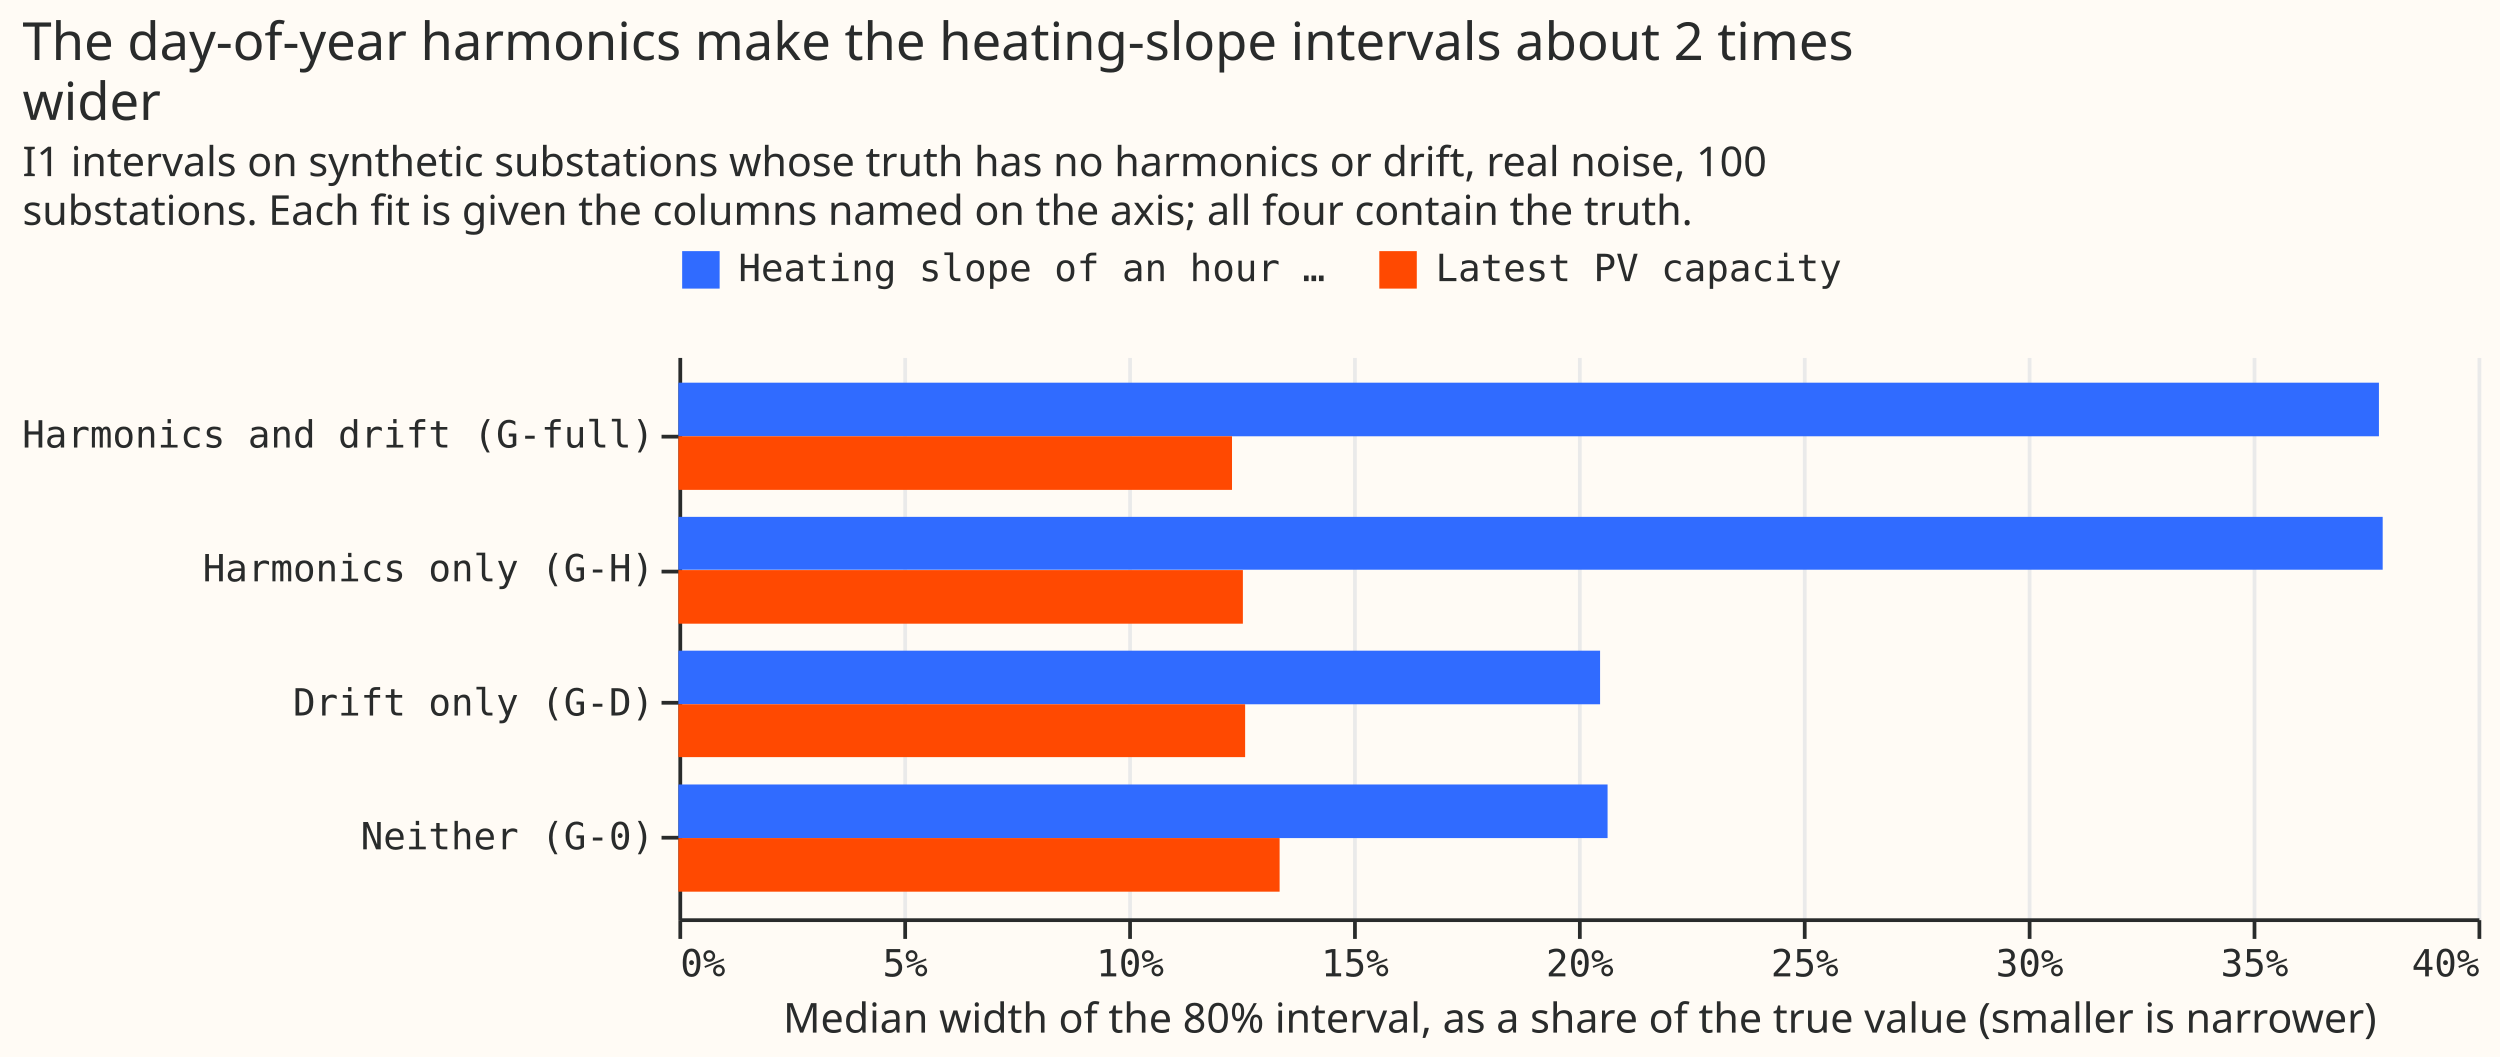
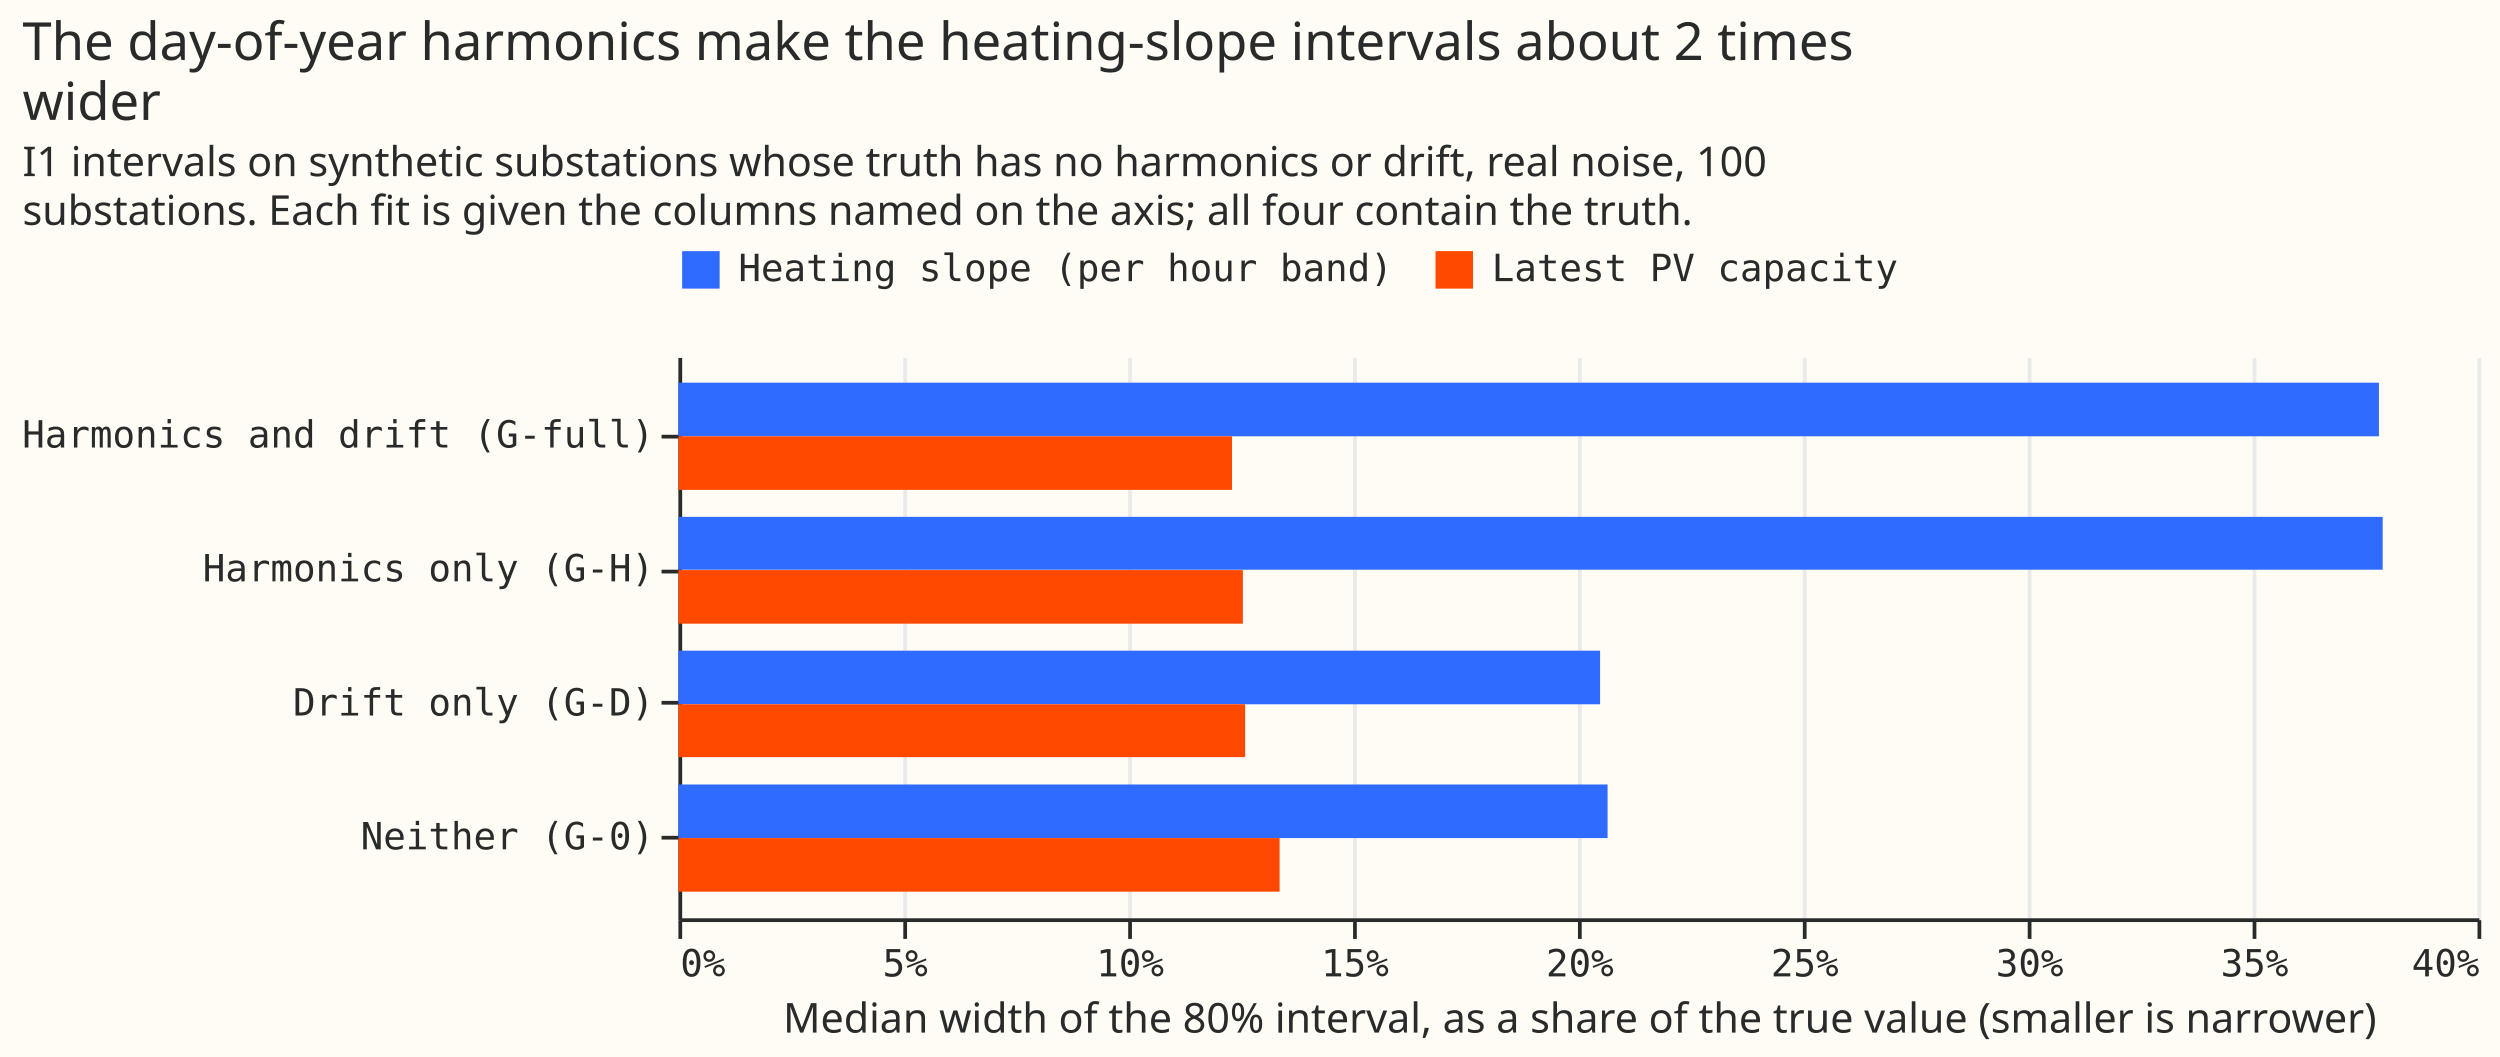
<svg xmlns="http://www.w3.org/2000/svg" width="667" height="282" class="marks" viewBox="0 0 667 282">
  <path fill="#fffbf5" d="M0 0h667v282H0z" />
  <g fill="none" stroke-miterlimit="10" aria-roledescription="group mark container" class="mark-group role-frame root">
    <path fill="#fffbf5" d="M181.5 95.5h480v150h-480Z" aria-hidden="true" class="background" />
    <g aria-hidden="true" class="mark-group role-axis">
      <path stroke="#eaeaea" d="M181.5 245.5v-150m60 150v-150m60 150v-150m60 150v-150m60 150v-150m60 150v-150m60 150v-150m60 150v-150m60 150v-150" class="mark-rule role-axis-grid" pointer-events="none" />
    </g>
    <g aria-label="X-axis titled 'Median width of the 80% interval, as a share of the true value (smaller is narrower)' for a linear scale with values from 0% to 40%" aria-roledescription="axis" class="mark-group role-axis" pointer-events="none">
      <path stroke="#292b2b" d="M181.5 245.5v5m60-5v5m60-5v5m60-5v5m60-5v5m60-5v5m60-5v5m60-5v5m60-5v5" class="mark-rule role-axis-tick" />
      <g fill="#292b2b" class="mark-text role-axis-label" font-family="Matter Semi Mono, Roboto Mono, monospace" font-size="10">
        <text transform="translate(181.5 260.5)">0%</text>
        <text text-anchor="middle" transform="translate(241.5 260.5)">5%</text>
        <text text-anchor="middle" transform="translate(301.5 260.5)">10%</text>
        <text text-anchor="middle" transform="translate(361.5 260.5)">15%</text>
        <text text-anchor="middle" transform="translate(421.5 260.5)">20%</text>
        <text text-anchor="middle" transform="translate(481.5 260.5)">25%</text>
        <text text-anchor="middle" transform="translate(541.5 260.5)">30%</text>
        <text text-anchor="middle" transform="translate(601.5 260.5)">35%</text>
        <text text-anchor="end" transform="translate(661.5 260.5)">40%</text>
      </g>
      <path stroke="#292b2b" d="M181.5 245.5h480" class="mark-rule role-axis-domain" />
      <text fill="#292b2b" class="mark-text role-axis-title" font-family="Matter XH, DM Sans, sans-serif" font-size="11" text-anchor="middle" transform="translate(421.5 275.5)">Median width of the 80% interval, as a share of the true value (smaller is narrower)</text>
    </g>
    <g aria-label="Y-axis for a discrete scale with 4 values: Harmonics and drift (G-full), Harmonics only (G-H), Drift only (G-D), Neither (G-0)" aria-roledescription="axis" class="mark-group role-axis" pointer-events="none">
      <path stroke="#292b2b" d="M181.5 116.5h-5m5 36h-5m5 35h-5m5 36h-5" class="mark-rule role-axis-tick" />
      <g fill="#292b2b" class="mark-text role-axis-label" font-family="Matter Semi Mono, Roboto Mono, monospace" font-size="10" text-anchor="end">
        <text transform="translate(174.5 119.4)">Harmonics and drift (G-full)</text>
        <text transform="translate(174.5 155.1)">Harmonics only (G-H)</text>
        <text transform="translate(174.5 190.9)">Drift only (G-D)</text>
        <text transform="translate(174.5 226.6)">Neither (G-0)</text>
      </g>
      <path stroke="#292b2b" d="M181.5 95.5v150" class="mark-rule role-axis-domain" />
    </g>
    <g aria-roledescription="rect mark container" class="mark-rect role-mark marks">
-       <path fill="#306bff" d="M181 102.1h453.7v14.3H181Z" aria-label="Median width of the 80% interval, as a share of the true value (smaller is narrower): 37.808145%; arm_label: Harmonics and drift (G-full); family_label: Heating slope of an hour band" aria-roledescription="bar" />
+       <path fill="#306bff" d="M181 102.1h453.7v14.3H181Z" aria-label="Median width of the 80% interval, as a share of the true value (smaller is narrower): 37.808145%; arm_label: Harmonics and drift (G-full); family_label: Heating slope (per hour band)" aria-roledescription="bar" />
      <path fill="#ff4901" d="M181 116.4h147.7v14.3H181Z" aria-label="Median width of the 80% interval, as a share of the true value (smaller is narrower): 12.312006%; arm_label: Harmonics and drift (G-full); family_label: Latest PV capacity" aria-roledescription="bar" />
-       <path fill="#306bff" d="M181 209.3h247.9v14.3H181Z" aria-label="Median width of the 80% interval, as a share of the true value (smaller is narrower): 20.655403%; arm_label: Neither (G-0); family_label: Heating slope of an hour band" aria-roledescription="bar" />
+       <path fill="#306bff" d="M181 209.3h247.9v14.3H181Z" aria-label="Median width of the 80% interval, as a share of the true value (smaller is narrower): 20.655403%; arm_label: Neither (G-0); family_label: Heating slope (per hour band)" aria-roledescription="bar" />
      <path fill="#ff4901" d="M181 223.6h160.4v14.3H181Z" aria-label="Median width of the 80% interval, as a share of the true value (smaller is narrower): 13.368145%; arm_label: Neither (G-0); family_label: Latest PV capacity" aria-roledescription="bar" />
-       <path fill="#306bff" d="M181 137.9h454.7V152H181Z" aria-label="Median width of the 80% interval, as a share of the true value (smaller is narrower): 37.893310%; arm_label: Harmonics only (G-H); family_label: Heating slope of an hour band" aria-roledescription="bar" />
+       <path fill="#306bff" d="M181 137.9h454.7V152H181Z" aria-label="Median width of the 80% interval, as a share of the true value (smaller is narrower): 37.893310%; arm_label: Harmonics only (G-H); family_label: Heating slope (per hour band)" aria-roledescription="bar" />
      <path fill="#ff4901" d="M181 152.1h150.6v14.3H181Z" aria-label="Median width of the 80% interval, as a share of the true value (smaller is narrower): 12.550278%; arm_label: Harmonics only (G-H); family_label: Latest PV capacity" aria-roledescription="bar" />
-       <path fill="#306bff" d="M181 173.6h245.9v14.3H181Z" aria-label="Median width of the 80% interval, as a share of the true value (smaller is narrower): 20.487940%; arm_label: Drift only (G-D); family_label: Heating slope of an hour band" aria-roledescription="bar" />
+       <path fill="#306bff" d="M181 173.6h245.9v14.3H181Z" aria-label="Median width of the 80% interval, as a share of the true value (smaller is narrower): 20.487940%; arm_label: Drift only (G-D); family_label: Heating slope (per hour band)" aria-roledescription="bar" />
      <path fill="#ff4901" d="M181 187.9h151.2V202H181Z" aria-label="Median width of the 80% interval, as a share of the true value (smaller is narrower): 12.599732%; arm_label: Drift only (G-D); family_label: Latest PV capacity" aria-roledescription="bar" />
    </g>
-     <g aria-label="Symbol legend for fill color with 2 values: Heating slope of an hour band, Latest PV capacity" aria-roledescription="legend" class="mark-group role-legend">
-       <path d="M181 66h311v11H181Z" aria-hidden="true" class="background" pointer-events="none" />
+     <g aria-label="Symbol legend for fill color with 2 values: Heating slope (per hour band), Latest PV capacity" aria-roledescription="legend" class="mark-group role-legend">
+       <path d="M181 66h326v11H181Z" aria-hidden="true" class="background" pointer-events="none" />
      <g class="mark-group role-legend-entry">
        <g aria-roledescription="group mark container" class="mark-group role-scope" pointer-events="none">
-           <path d="M181 66h176v11H181Z" aria-hidden="true" class="background" />
+           <path d="M181 66h190v11H181Z" aria-hidden="true" class="background" />
          <path fill="#306bff" d="M182 67h10v10h-10Z" class="mark-symbol role-legend-symbol" />
-           <text fill="#292b2b" class="mark-text role-legend-label" font-family="Matter Semi Mono, Roboto Mono, monospace" font-size="10" transform="translate(197 75)">Heating slope of an hour …</text>
-           <path d="M367 66h124v11H367Z" aria-hidden="true" class="background" />
-           <path fill="#ff4901" d="M368 67h10v10h-10Z" class="mark-symbol role-legend-symbol" />
-           <text fill="#292b2b" class="mark-text role-legend-label" font-family="Matter Semi Mono, Roboto Mono, monospace" font-size="10" transform="translate(383 75)">Latest PV capacity</text>
+           <text fill="#292b2b" class="mark-text role-legend-label" font-family="Matter Semi Mono, Roboto Mono, monospace" font-size="10" transform="translate(197 75)">Heating slope (per hour band)</text>
+           <path d="M382 66h124v11H382Z" aria-hidden="true" class="background" />
+           <path fill="#ff4901" d="M383 67h10v10h-10Z" class="mark-symbol role-legend-symbol" />
+           <text fill="#292b2b" class="mark-text role-legend-label" font-family="Matter Semi Mono, Roboto Mono, monospace" font-size="10" transform="translate(398 75)">Latest PV capacity</text>
        </g>
      </g>
    </g>
    <g fill="#292b2b" class="mark-group role-title" font-family="Matter XH, DM Sans, sans-serif" pointer-events="none">
      <text aria-label="Title text 'The day-of-year harmonics make the heating-slope intervals about 2 times wider'" aria-roledescription="title" class="mark-text role-title-text" font-size="14" transform="translate(6 16)">
        <tspan>The day-of-year harmonics make the heating-slope intervals about 2 times</tspan>
        <tspan x="0" dy="16">wider</tspan>
      </text>
      <text aria-label="Subtitle text 'I1 intervals on synthetic substations whose truth has no harmonics or drift, real noise, 100 substations. Each fit is given the columns named on the axis; all four contain the truth.'" aria-roledescription="subtitle" class="mark-text role-title-subtitle" font-size="11" transform="translate(6 47)">
        <tspan>I1 intervals on synthetic substations whose truth has no harmonics or drift, real noise, 100</tspan>
        <tspan x="0" dy="13">substations. Each fit is given the columns named on the axis; all four contain the truth.</tspan>
      </text>
    </g>
  </g>
</svg>
